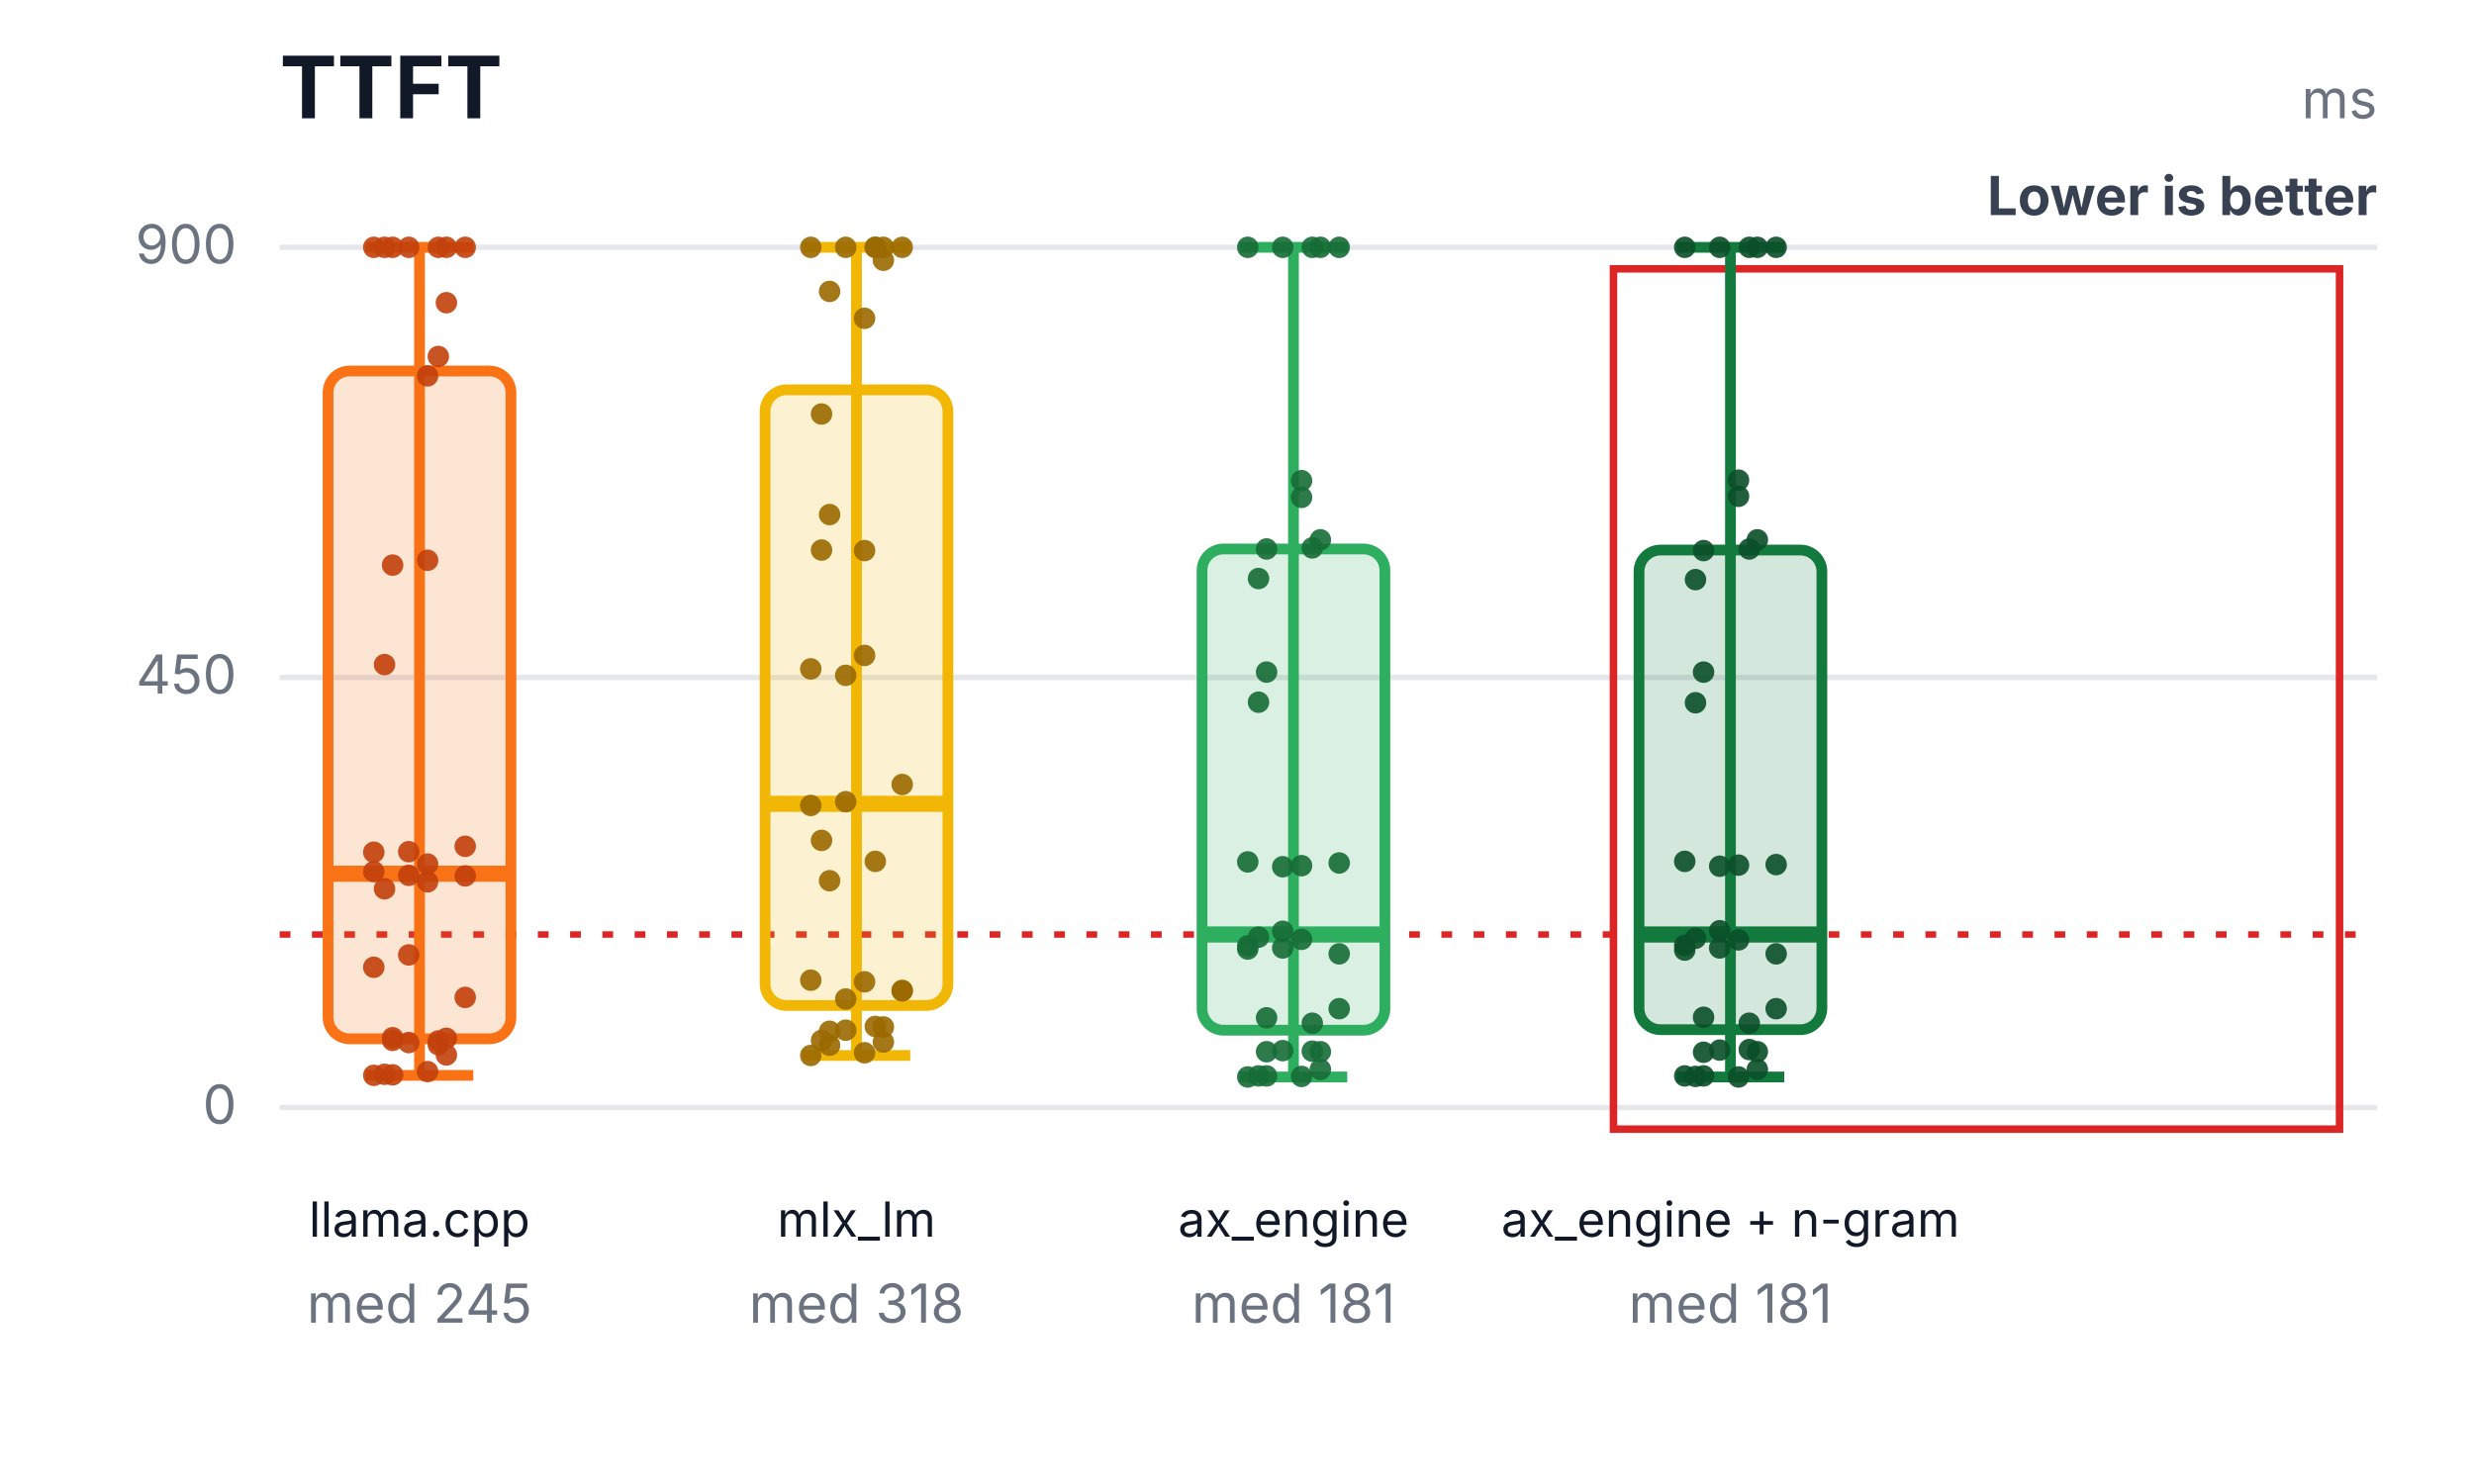
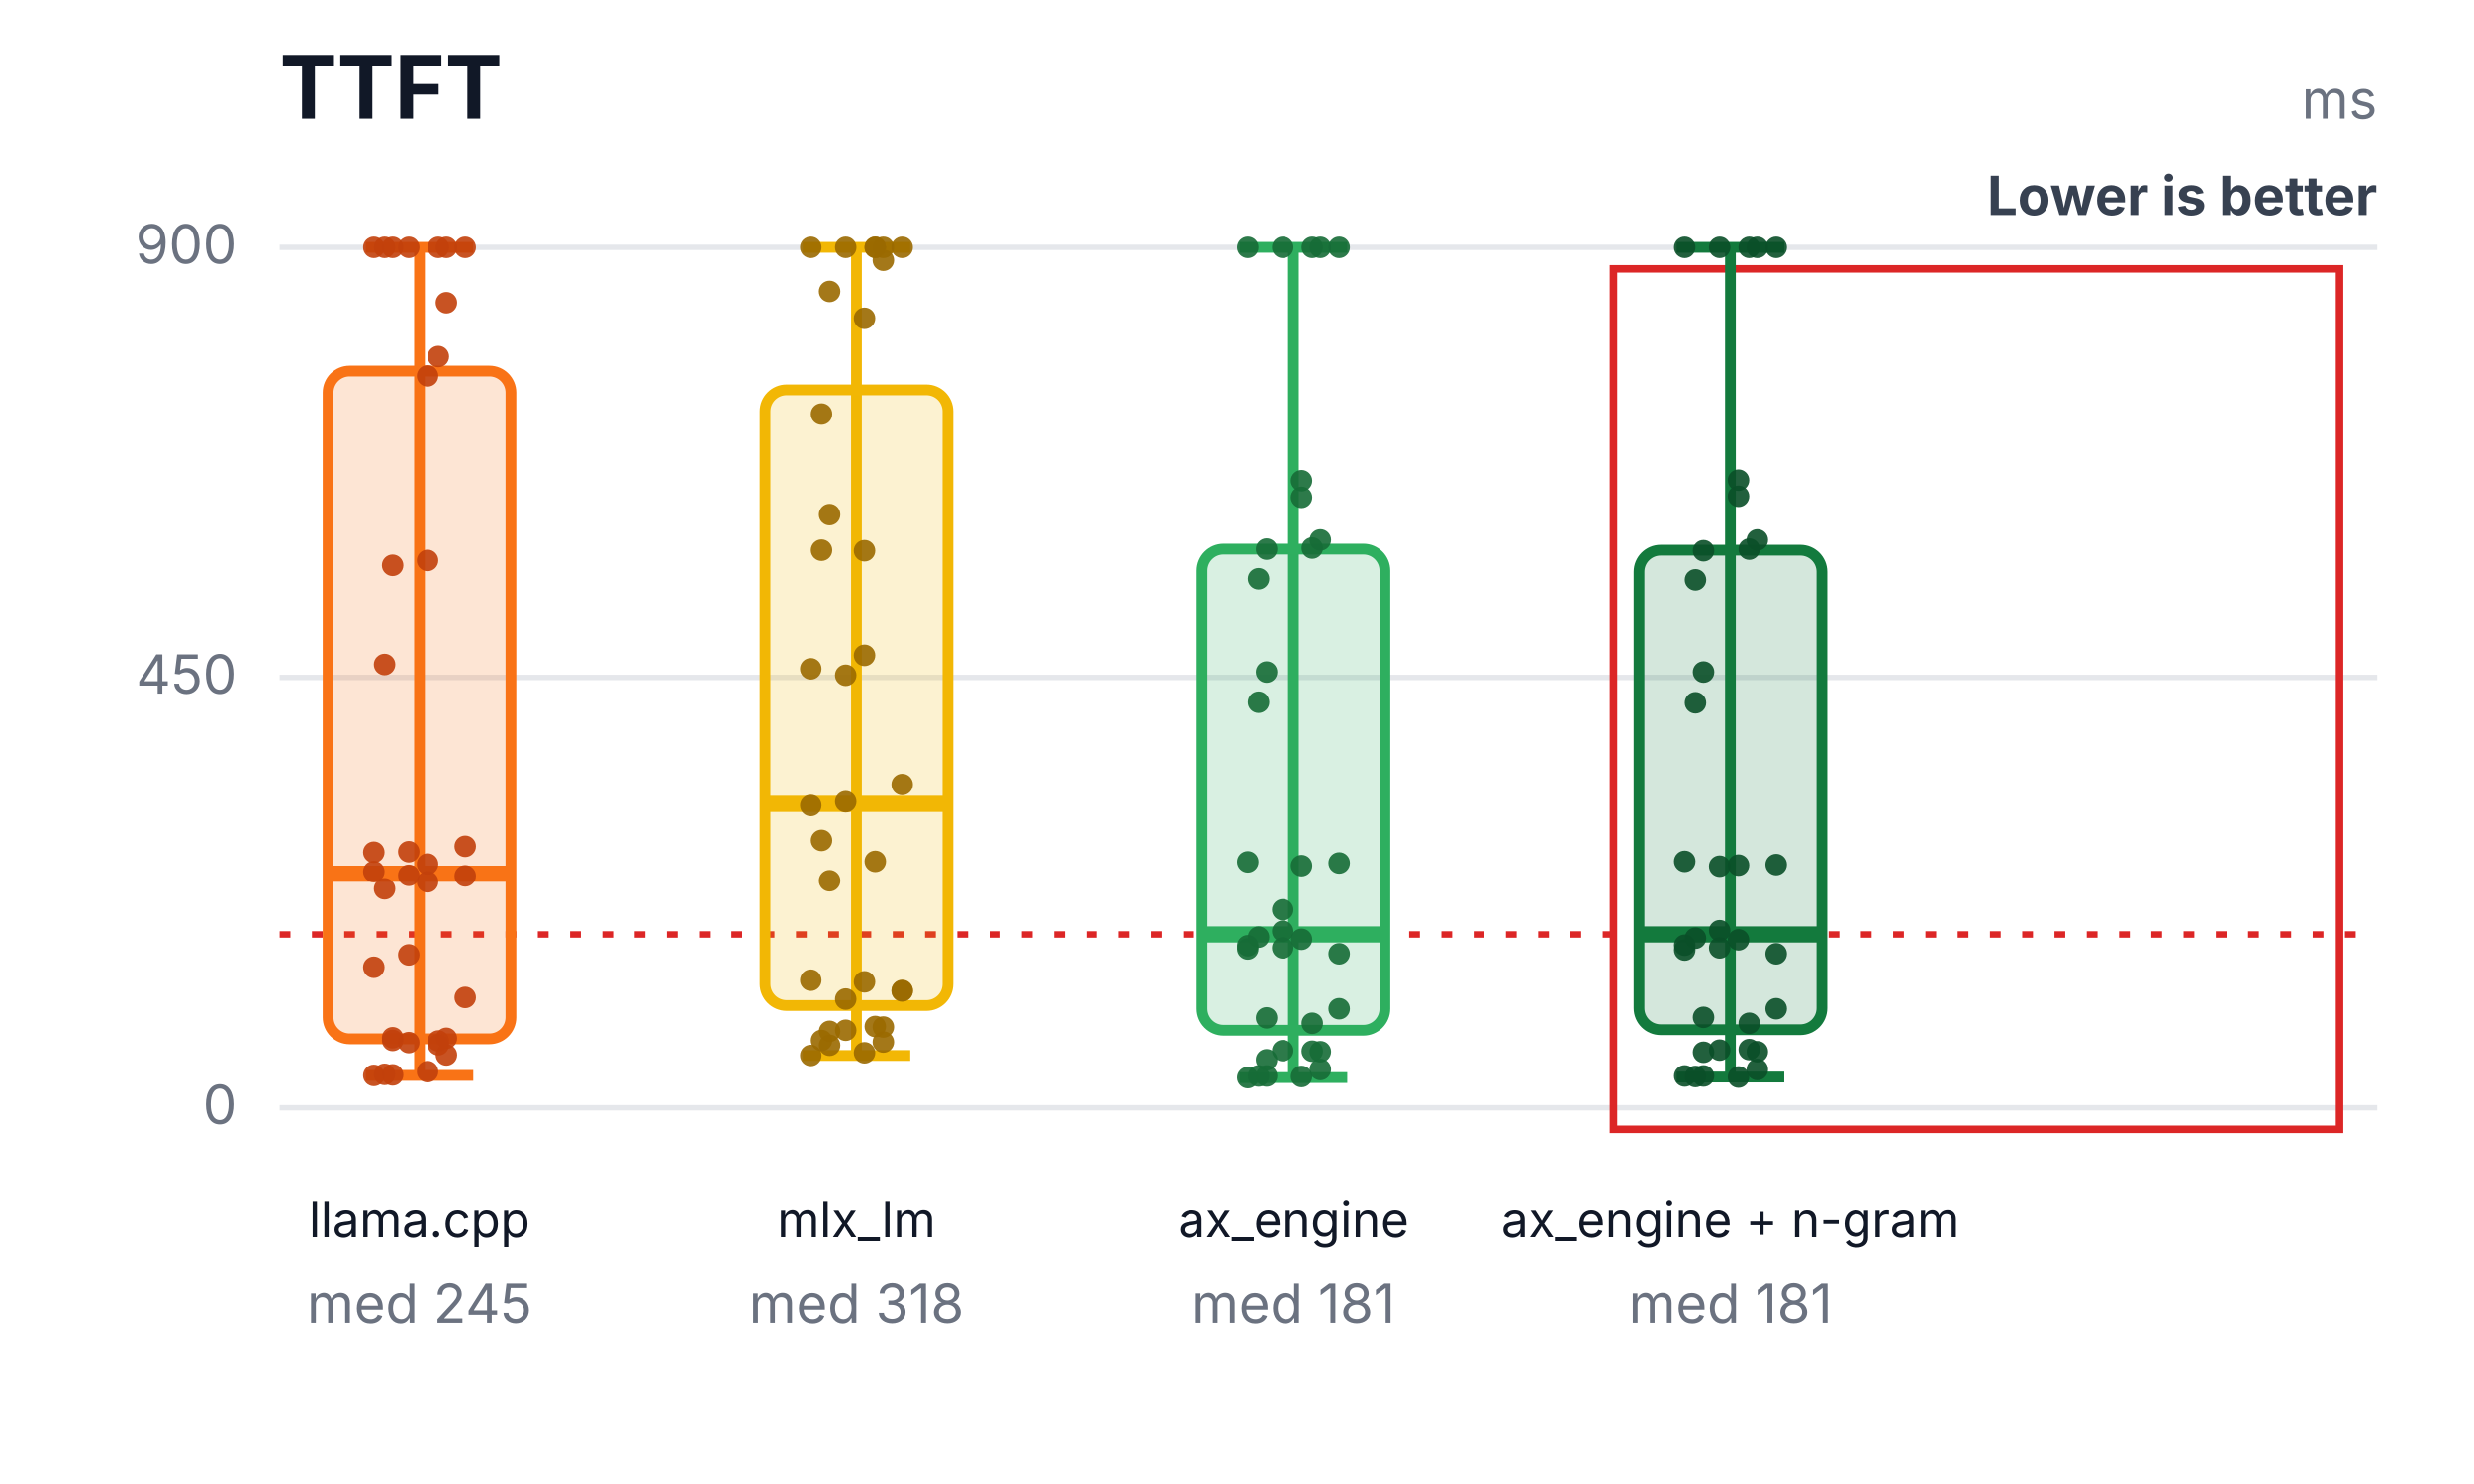
<svg xmlns="http://www.w3.org/2000/svg" width="460" height="276" viewBox="0 0 460 276" role="img" aria-labelledby="title desc">
  <rect width="460" height="276" fill="#ffffff" />
  <text x="52" y="22" font-family="Inter,Segoe UI,Arial,sans-serif" font-size="16" font-weight="700" fill="#111827">TTFT</text>
  <text x="442" y="22" text-anchor="end" font-family="Inter,Segoe UI,Arial,sans-serif" font-size="10" fill="#6b7280">ms</text>
  <text x="442" y="40" text-anchor="end" font-family="Inter,Segoe UI,Arial,sans-serif" font-size="10" font-weight="700" fill="#374151">Lower is better</text>
  <line x1="52" y1="206.0" x2="442" y2="206.0" stroke="#e5e7eb" stroke-width="1" />
  <text x="44" y="209.0" text-anchor="end" font-family="Inter,Segoe UI,Arial,sans-serif" font-size="10" fill="#6b7280">0</text>
  <line x1="52" y1="126.0" x2="442" y2="126.0" stroke="#e5e7eb" stroke-width="1" />
  <text x="44" y="129.0" text-anchor="end" font-family="Inter,Segoe UI,Arial,sans-serif" font-size="10" fill="#6b7280">450</text>
  <line x1="52" y1="46.0" x2="442" y2="46.0" stroke="#e5e7eb" stroke-width="1" />
  <text x="44" y="49.0" text-anchor="end" font-family="Inter,Segoe UI,Arial,sans-serif" font-size="10" fill="#6b7280">900</text>
  <line x1="52" y1="173.8" x2="442" y2="173.8" stroke="#dc2626" stroke-width="1.2" stroke-dasharray="2 4" />
  <rect x="300" y="50" width="135" height="160" fill="none" stroke="#dc2626" stroke-width="1.4" />
  <line x1="78" y1="46.0" x2="78" y2="200.0" stroke="#f97316" stroke-width="2" />
  <line x1="68" y1="46.0" x2="88" y2="46.0" stroke="#f97316" stroke-width="2" />
  <line x1="68" y1="200.0" x2="88" y2="200.0" stroke="#f97316" stroke-width="2" />
  <rect x="61" y="69.0" width="34" height="124.2" rx="4" fill="#f97316" fill-opacity="0.18" stroke="#f97316" stroke-width="2" />
  <line x1="61" y1="162.5" x2="95" y2="162.5" stroke="#f97316" stroke-width="3" />
  <text x="78" y="230" text-anchor="middle" font-family="Inter,Segoe UI,Arial,sans-serif" font-size="9" fill="#111827">llama.cpp</text>
  <text x="78" y="246" text-anchor="middle" font-family="Inter,Segoe UI,Arial,sans-serif" font-size="10" fill="#6b7280">med 245</text>
  <circle cx="69.5" cy="200.0" r="2" fill="#c2410c" fill-opacity="0.9" />
  <circle cx="73" cy="193.5" r="2" fill="#c2410c" fill-opacity="0.9" />
  <circle cx="76" cy="158.4" r="2" fill="#c2410c" fill-opacity="0.9" />
  <circle cx="79.5" cy="199.3" r="2" fill="#c2410c" fill-opacity="0.9" />
  <circle cx="83" cy="193.1" r="2" fill="#c2410c" fill-opacity="0.9" />
  <circle cx="86.5" cy="157.4" r="2" fill="#c2410c" fill-opacity="0.9" />
  <circle cx="71.5" cy="199.8" r="2" fill="#c2410c" fill-opacity="0.9" />
  <circle cx="81.5" cy="193.6" r="2" fill="#c2410c" fill-opacity="0.9" />
  <circle cx="69.5" cy="158.5" r="2" fill="#c2410c" fill-opacity="0.9" />
  <circle cx="73" cy="199.9" r="2" fill="#c2410c" fill-opacity="0.9" />
  <circle cx="76" cy="193.9" r="2" fill="#c2410c" fill-opacity="0.9" />
  <circle cx="79.5" cy="160.7" r="2" fill="#c2410c" fill-opacity="0.9" />
  <circle cx="83" cy="196.2" r="2" fill="#c2410c" fill-opacity="0.9" />
  <circle cx="86.5" cy="185.5" r="2" fill="#c2410c" fill-opacity="0.9" />
  <circle cx="71.5" cy="123.6" r="2" fill="#c2410c" fill-opacity="0.9" />
  <circle cx="81.5" cy="194.3" r="2" fill="#c2410c" fill-opacity="0.9" />
  <circle cx="69.5" cy="179.9" r="2" fill="#c2410c" fill-opacity="0.9" />
  <circle cx="73" cy="105.1" r="2" fill="#c2410c" fill-opacity="0.9" />
  <circle cx="76" cy="162.8" r="2" fill="#c2410c" fill-opacity="0.9" />
  <circle cx="79.5" cy="69.9" r="2" fill="#c2410c" fill-opacity="0.9" />
  <circle cx="83" cy="46.0" r="2" fill="#c2410c" fill-opacity="0.9" />
  <circle cx="86.5" cy="162.9" r="2" fill="#c2410c" fill-opacity="0.9" />
  <circle cx="71.5" cy="46.0" r="2" fill="#c2410c" fill-opacity="0.9" />
  <circle cx="81.5" cy="46.0" r="2" fill="#c2410c" fill-opacity="0.9" />
  <circle cx="69.5" cy="162.1" r="2" fill="#c2410c" fill-opacity="0.9" />
  <circle cx="73" cy="46.0" r="2" fill="#c2410c" fill-opacity="0.9" />
  <circle cx="76" cy="46.0" r="2" fill="#c2410c" fill-opacity="0.9" />
  <circle cx="79.5" cy="164.0" r="2" fill="#c2410c" fill-opacity="0.9" />
  <circle cx="83" cy="56.3" r="2" fill="#c2410c" fill-opacity="0.9" />
  <circle cx="86.5" cy="46.0" r="2" fill="#c2410c" fill-opacity="0.9" />
  <circle cx="71.5" cy="165.3" r="2" fill="#c2410c" fill-opacity="0.9" />
  <circle cx="81.5" cy="66.3" r="2" fill="#c2410c" fill-opacity="0.9" />
  <circle cx="69.5" cy="46.0" r="2" fill="#c2410c" fill-opacity="0.9" />
  <circle cx="73" cy="193.0" r="2" fill="#c2410c" fill-opacity="0.9" />
  <circle cx="76" cy="177.6" r="2" fill="#c2410c" fill-opacity="0.9" />
  <circle cx="79.5" cy="104.2" r="2" fill="#c2410c" fill-opacity="0.9" />
  <line x1="159.25" y1="46.0" x2="159.25" y2="196.3" stroke="#f2b705" stroke-width="2" />
  <line x1="149.25" y1="46.0" x2="169.25" y2="46.0" stroke="#f2b705" stroke-width="2" />
  <line x1="149.25" y1="196.3" x2="169.25" y2="196.3" stroke="#f2b705" stroke-width="2" />
  <rect x="142.25" y="72.5" width="34" height="114.5" rx="4" fill="#f2b705" fill-opacity="0.18" stroke="#f2b705" stroke-width="2" />
  <line x1="142.25" y1="149.5" x2="176.25" y2="149.5" stroke="#f2b705" stroke-width="3" />
  <text x="159.25" y="230" text-anchor="middle" font-family="Inter,Segoe UI,Arial,sans-serif" font-size="9" fill="#111827">mlx_lm</text>
  <text x="159.25" y="246" text-anchor="middle" font-family="Inter,Segoe UI,Arial,sans-serif" font-size="10" fill="#6b7280">med 318</text>
  <circle cx="150.75" cy="196.3" r="2" fill="#9a6a00" fill-opacity="0.9" />
  <circle cx="154.25" cy="194.4" r="2" fill="#9a6a00" fill-opacity="0.9" />
  <circle cx="157.25" cy="185.8" r="2" fill="#9a6a00" fill-opacity="0.9" />
  <circle cx="160.75" cy="195.8" r="2" fill="#9a6a00" fill-opacity="0.9" />
  <circle cx="164.25" cy="193.8" r="2" fill="#9a6a00" fill-opacity="0.9" />
  <circle cx="167.75" cy="184.2" r="2" fill="#9a6a00" fill-opacity="0.9" />
  <circle cx="152.75" cy="193.5" r="2" fill="#9a6a00" fill-opacity="0.9" />
  <circle cx="162.75" cy="190.9" r="2" fill="#9a6a00" fill-opacity="0.9" />
  <circle cx="150.75" cy="182.3" r="2" fill="#9a6a00" fill-opacity="0.9" />
  <circle cx="154.25" cy="191.8" r="2" fill="#9a6a00" fill-opacity="0.9" />
  <circle cx="157.25" cy="191.6" r="2" fill="#9a6a00" fill-opacity="0.9" />
  <circle cx="160.75" cy="182.6" r="2" fill="#9a6a00" fill-opacity="0.9" />
  <circle cx="164.25" cy="191.0" r="2" fill="#9a6a00" fill-opacity="0.9" />
  <circle cx="167.75" cy="184.3" r="2" fill="#9a6a00" fill-opacity="0.9" />
  <circle cx="152.75" cy="156.3" r="2" fill="#9a6a00" fill-opacity="0.9" />
  <circle cx="162.75" cy="160.2" r="2" fill="#9a6a00" fill-opacity="0.9" />
  <circle cx="150.75" cy="149.8" r="2" fill="#9a6a00" fill-opacity="0.9" />
  <circle cx="154.25" cy="95.7" r="2" fill="#9a6a00" fill-opacity="0.9" />
  <circle cx="157.25" cy="125.6" r="2" fill="#9a6a00" fill-opacity="0.9" />
  <circle cx="160.75" cy="59.2" r="2" fill="#9a6a00" fill-opacity="0.9" />
  <circle cx="164.25" cy="46.0" r="2" fill="#9a6a00" fill-opacity="0.9" />
  <circle cx="167.75" cy="145.9" r="2" fill="#9a6a00" fill-opacity="0.9" />
  <circle cx="152.75" cy="77.0" r="2" fill="#9a6a00" fill-opacity="0.9" />
  <circle cx="162.75" cy="46.0" r="2" fill="#9a6a00" fill-opacity="0.9" />
  <circle cx="150.75" cy="124.4" r="2" fill="#9a6a00" fill-opacity="0.9" />
  <circle cx="154.25" cy="54.2" r="2" fill="#9a6a00" fill-opacity="0.9" />
  <circle cx="157.25" cy="46.0" r="2" fill="#9a6a00" fill-opacity="0.9" />
  <circle cx="160.75" cy="121.9" r="2" fill="#9a6a00" fill-opacity="0.9" />
  <circle cx="164.25" cy="48.4" r="2" fill="#9a6a00" fill-opacity="0.9" />
  <circle cx="167.75" cy="46.0" r="2" fill="#9a6a00" fill-opacity="0.9" />
  <circle cx="152.75" cy="102.3" r="2" fill="#9a6a00" fill-opacity="0.9" />
  <circle cx="162.75" cy="46.0" r="2" fill="#9a6a00" fill-opacity="0.9" />
  <circle cx="150.75" cy="46.0" r="2" fill="#9a6a00" fill-opacity="0.9" />
  <circle cx="154.25" cy="163.8" r="2" fill="#9a6a00" fill-opacity="0.9" />
  <circle cx="157.25" cy="149.1" r="2" fill="#9a6a00" fill-opacity="0.9" />
  <circle cx="160.75" cy="102.4" r="2" fill="#9a6a00" fill-opacity="0.9" />
-   <line x1="240.5" y1="46.0" x2="240.5" y2="200.3" stroke="#2eaf5f" stroke-width="2" />
+   <line x1="240.5" y1="46.0" x2="240.5" y2="200.4" stroke="#2eaf5f" stroke-width="2" />
  <line x1="230.5" y1="46.0" x2="250.5" y2="46.0" stroke="#2eaf5f" stroke-width="2" />
-   <line x1="230.5" y1="200.3" x2="250.5" y2="200.3" stroke="#2eaf5f" stroke-width="2" />
+   <line x1="230.5" y1="200.4" x2="250.5" y2="200.4" stroke="#2eaf5f" stroke-width="2" />
  <rect x="223.5" y="102.1" width="34" height="89.5" rx="4" fill="#2eaf5f" fill-opacity="0.18" stroke="#2eaf5f" stroke-width="2" />
  <line x1="223.5" y1="173.8" x2="257.5" y2="173.8" stroke="#2eaf5f" stroke-width="3" />
  <text x="240.5" y="230" text-anchor="middle" font-family="Inter,Segoe UI,Arial,sans-serif" font-size="9" fill="#111827">ax_engine</text>
  <text x="240.5" y="246" text-anchor="middle" font-family="Inter,Segoe UI,Arial,sans-serif" font-size="10" fill="#6b7280">med 181</text>
-   <circle cx="232" cy="200.3" r="2" fill="#176c37" fill-opacity="0.9" />
-   <circle cx="235.5" cy="195.6" r="2" fill="#176c37" fill-opacity="0.9" />
-   <circle cx="238.5" cy="161.2" r="2" fill="#176c37" fill-opacity="0.9" />
+   <circle cx="232" cy="200.4" r="2" fill="#176c37" fill-opacity="0.9" />
+   <circle cx="235.5" cy="197.1" r="2" fill="#176c37" fill-opacity="0.9" />
+   <circle cx="238.5" cy="169.2" r="2" fill="#176c37" fill-opacity="0.9" />
  <circle cx="242" cy="200.2" r="2" fill="#176c37" fill-opacity="0.9" />
  <circle cx="245.5" cy="195.6" r="2" fill="#176c37" fill-opacity="0.9" />
  <circle cx="249" cy="160.5" r="2" fill="#176c37" fill-opacity="0.9" />
  <circle cx="234" cy="200.1" r="2" fill="#176c37" fill-opacity="0.9" />
  <circle cx="244" cy="195.5" r="2" fill="#176c37" fill-opacity="0.9" />
  <circle cx="232" cy="160.3" r="2" fill="#176c37" fill-opacity="0.9" />
  <circle cx="235.5" cy="200.1" r="2" fill="#176c37" fill-opacity="0.9" />
  <circle cx="238.5" cy="195.4" r="2" fill="#176c37" fill-opacity="0.9" />
  <circle cx="242" cy="161.0" r="2" fill="#176c37" fill-opacity="0.9" />
  <circle cx="245.5" cy="198.9" r="2" fill="#176c37" fill-opacity="0.9" />
  <circle cx="249" cy="187.6" r="2" fill="#176c37" fill-opacity="0.9" />
  <circle cx="234" cy="130.6" r="2" fill="#176c37" fill-opacity="0.9" />
  <circle cx="244" cy="190.3" r="2" fill="#176c37" fill-opacity="0.9" />
  <circle cx="232" cy="176.5" r="2" fill="#176c37" fill-opacity="0.9" />
  <circle cx="235.5" cy="125.0" r="2" fill="#176c37" fill-opacity="0.9" />
  <circle cx="238.5" cy="173.2" r="2" fill="#176c37" fill-opacity="0.9" />
  <circle cx="242" cy="92.5" r="2" fill="#176c37" fill-opacity="0.9" />
  <circle cx="245.5" cy="46.0" r="2" fill="#176c37" fill-opacity="0.9" />
  <circle cx="249" cy="177.4" r="2" fill="#176c37" fill-opacity="0.9" />
  <circle cx="234" cy="107.6" r="2" fill="#176c37" fill-opacity="0.9" />
  <circle cx="244" cy="46.0" r="2" fill="#176c37" fill-opacity="0.9" />
  <circle cx="232" cy="175.9" r="2" fill="#176c37" fill-opacity="0.9" />
  <circle cx="235.5" cy="102.1" r="2" fill="#176c37" fill-opacity="0.9" />
  <circle cx="238.5" cy="46.0" r="2" fill="#176c37" fill-opacity="0.9" />
  <circle cx="242" cy="174.7" r="2" fill="#176c37" fill-opacity="0.9" />
  <circle cx="245.5" cy="100.4" r="2" fill="#176c37" fill-opacity="0.9" />
  <circle cx="249" cy="46.0" r="2" fill="#176c37" fill-opacity="0.9" />
  <circle cx="234" cy="174.3" r="2" fill="#176c37" fill-opacity="0.9" />
  <circle cx="244" cy="101.9" r="2" fill="#176c37" fill-opacity="0.9" />
  <circle cx="232" cy="46.0" r="2" fill="#176c37" fill-opacity="0.9" />
  <circle cx="235.5" cy="189.3" r="2" fill="#176c37" fill-opacity="0.9" />
  <circle cx="238.5" cy="176.3" r="2" fill="#176c37" fill-opacity="0.9" />
  <circle cx="242" cy="89.4" r="2" fill="#176c37" fill-opacity="0.9" />
  <line x1="321.75" y1="46.0" x2="321.75" y2="200.3" stroke="#137a3d" stroke-width="2" />
  <line x1="311.75" y1="46.0" x2="331.75" y2="46.0" stroke="#137a3d" stroke-width="2" />
  <line x1="311.75" y1="200.3" x2="331.75" y2="200.3" stroke="#137a3d" stroke-width="2" />
  <rect x="304.75" y="102.3" width="34" height="89.2" rx="4" fill="#137a3d" fill-opacity="0.18" stroke="#137a3d" stroke-width="2" />
  <line x1="304.75" y1="173.8" x2="338.75" y2="173.8" stroke="#137a3d" stroke-width="3" />
  <text x="321.75" y="230" text-anchor="middle" font-family="Inter,Segoe UI,Arial,sans-serif" font-size="9" fill="#111827">ax_engine + n-gram</text>
  <text x="321.75" y="246" text-anchor="middle" font-family="Inter,Segoe UI,Arial,sans-serif" font-size="10" fill="#6b7280">med 181</text>
  <circle cx="313.25" cy="200.1" r="2" fill="#0b4f28" fill-opacity="0.9" />
  <circle cx="316.75" cy="195.7" r="2" fill="#0b4f28" fill-opacity="0.9" />
  <circle cx="319.75" cy="161.1" r="2" fill="#0b4f28" fill-opacity="0.9" />
  <circle cx="323.25" cy="200.3" r="2" fill="#0b4f28" fill-opacity="0.9" />
  <circle cx="326.75" cy="195.6" r="2" fill="#0b4f28" fill-opacity="0.9" />
  <circle cx="330.25" cy="160.8" r="2" fill="#0b4f28" fill-opacity="0.9" />
  <circle cx="315.25" cy="200.2" r="2" fill="#0b4f28" fill-opacity="0.9" />
  <circle cx="325.25" cy="195.2" r="2" fill="#0b4f28" fill-opacity="0.9" />
  <circle cx="313.25" cy="160.2" r="2" fill="#0b4f28" fill-opacity="0.9" />
  <circle cx="316.75" cy="200.1" r="2" fill="#0b4f28" fill-opacity="0.9" />
  <circle cx="319.75" cy="195.3" r="2" fill="#0b4f28" fill-opacity="0.9" />
  <circle cx="323.25" cy="160.9" r="2" fill="#0b4f28" fill-opacity="0.9" />
  <circle cx="326.75" cy="198.9" r="2" fill="#0b4f28" fill-opacity="0.9" />
  <circle cx="330.25" cy="187.6" r="2" fill="#0b4f28" fill-opacity="0.9" />
  <circle cx="315.25" cy="130.7" r="2" fill="#0b4f28" fill-opacity="0.9" />
  <circle cx="325.25" cy="190.3" r="2" fill="#0b4f28" fill-opacity="0.9" />
  <circle cx="313.25" cy="176.7" r="2" fill="#0b4f28" fill-opacity="0.9" />
  <circle cx="316.75" cy="125.0" r="2" fill="#0b4f28" fill-opacity="0.9" />
  <circle cx="319.75" cy="173.1" r="2" fill="#0b4f28" fill-opacity="0.9" />
  <circle cx="323.25" cy="92.3" r="2" fill="#0b4f28" fill-opacity="0.9" />
  <circle cx="326.75" cy="46.0" r="2" fill="#0b4f28" fill-opacity="0.9" />
  <circle cx="330.25" cy="177.4" r="2" fill="#0b4f28" fill-opacity="0.9" />
  <circle cx="315.25" cy="107.8" r="2" fill="#0b4f28" fill-opacity="0.9" />
  <circle cx="325.25" cy="46.0" r="2" fill="#0b4f28" fill-opacity="0.9" />
  <circle cx="313.25" cy="175.8" r="2" fill="#0b4f28" fill-opacity="0.9" />
  <circle cx="316.75" cy="102.4" r="2" fill="#0b4f28" fill-opacity="0.9" />
  <circle cx="319.75" cy="46.0" r="2" fill="#0b4f28" fill-opacity="0.9" />
  <circle cx="323.25" cy="174.8" r="2" fill="#0b4f28" fill-opacity="0.9" />
  <circle cx="326.75" cy="100.4" r="2" fill="#0b4f28" fill-opacity="0.9" />
  <circle cx="330.25" cy="46.0" r="2" fill="#0b4f28" fill-opacity="0.9" />
  <circle cx="315.25" cy="174.5" r="2" fill="#0b4f28" fill-opacity="0.9" />
  <circle cx="325.25" cy="102.1" r="2" fill="#0b4f28" fill-opacity="0.9" />
  <circle cx="313.25" cy="46.0" r="2" fill="#0b4f28" fill-opacity="0.9" />
  <circle cx="316.75" cy="189.2" r="2" fill="#0b4f28" fill-opacity="0.9" />
  <circle cx="319.75" cy="176.3" r="2" fill="#0b4f28" fill-opacity="0.9" />
  <circle cx="323.25" cy="89.3" r="2" fill="#0b4f28" fill-opacity="0.9" />
</svg>
